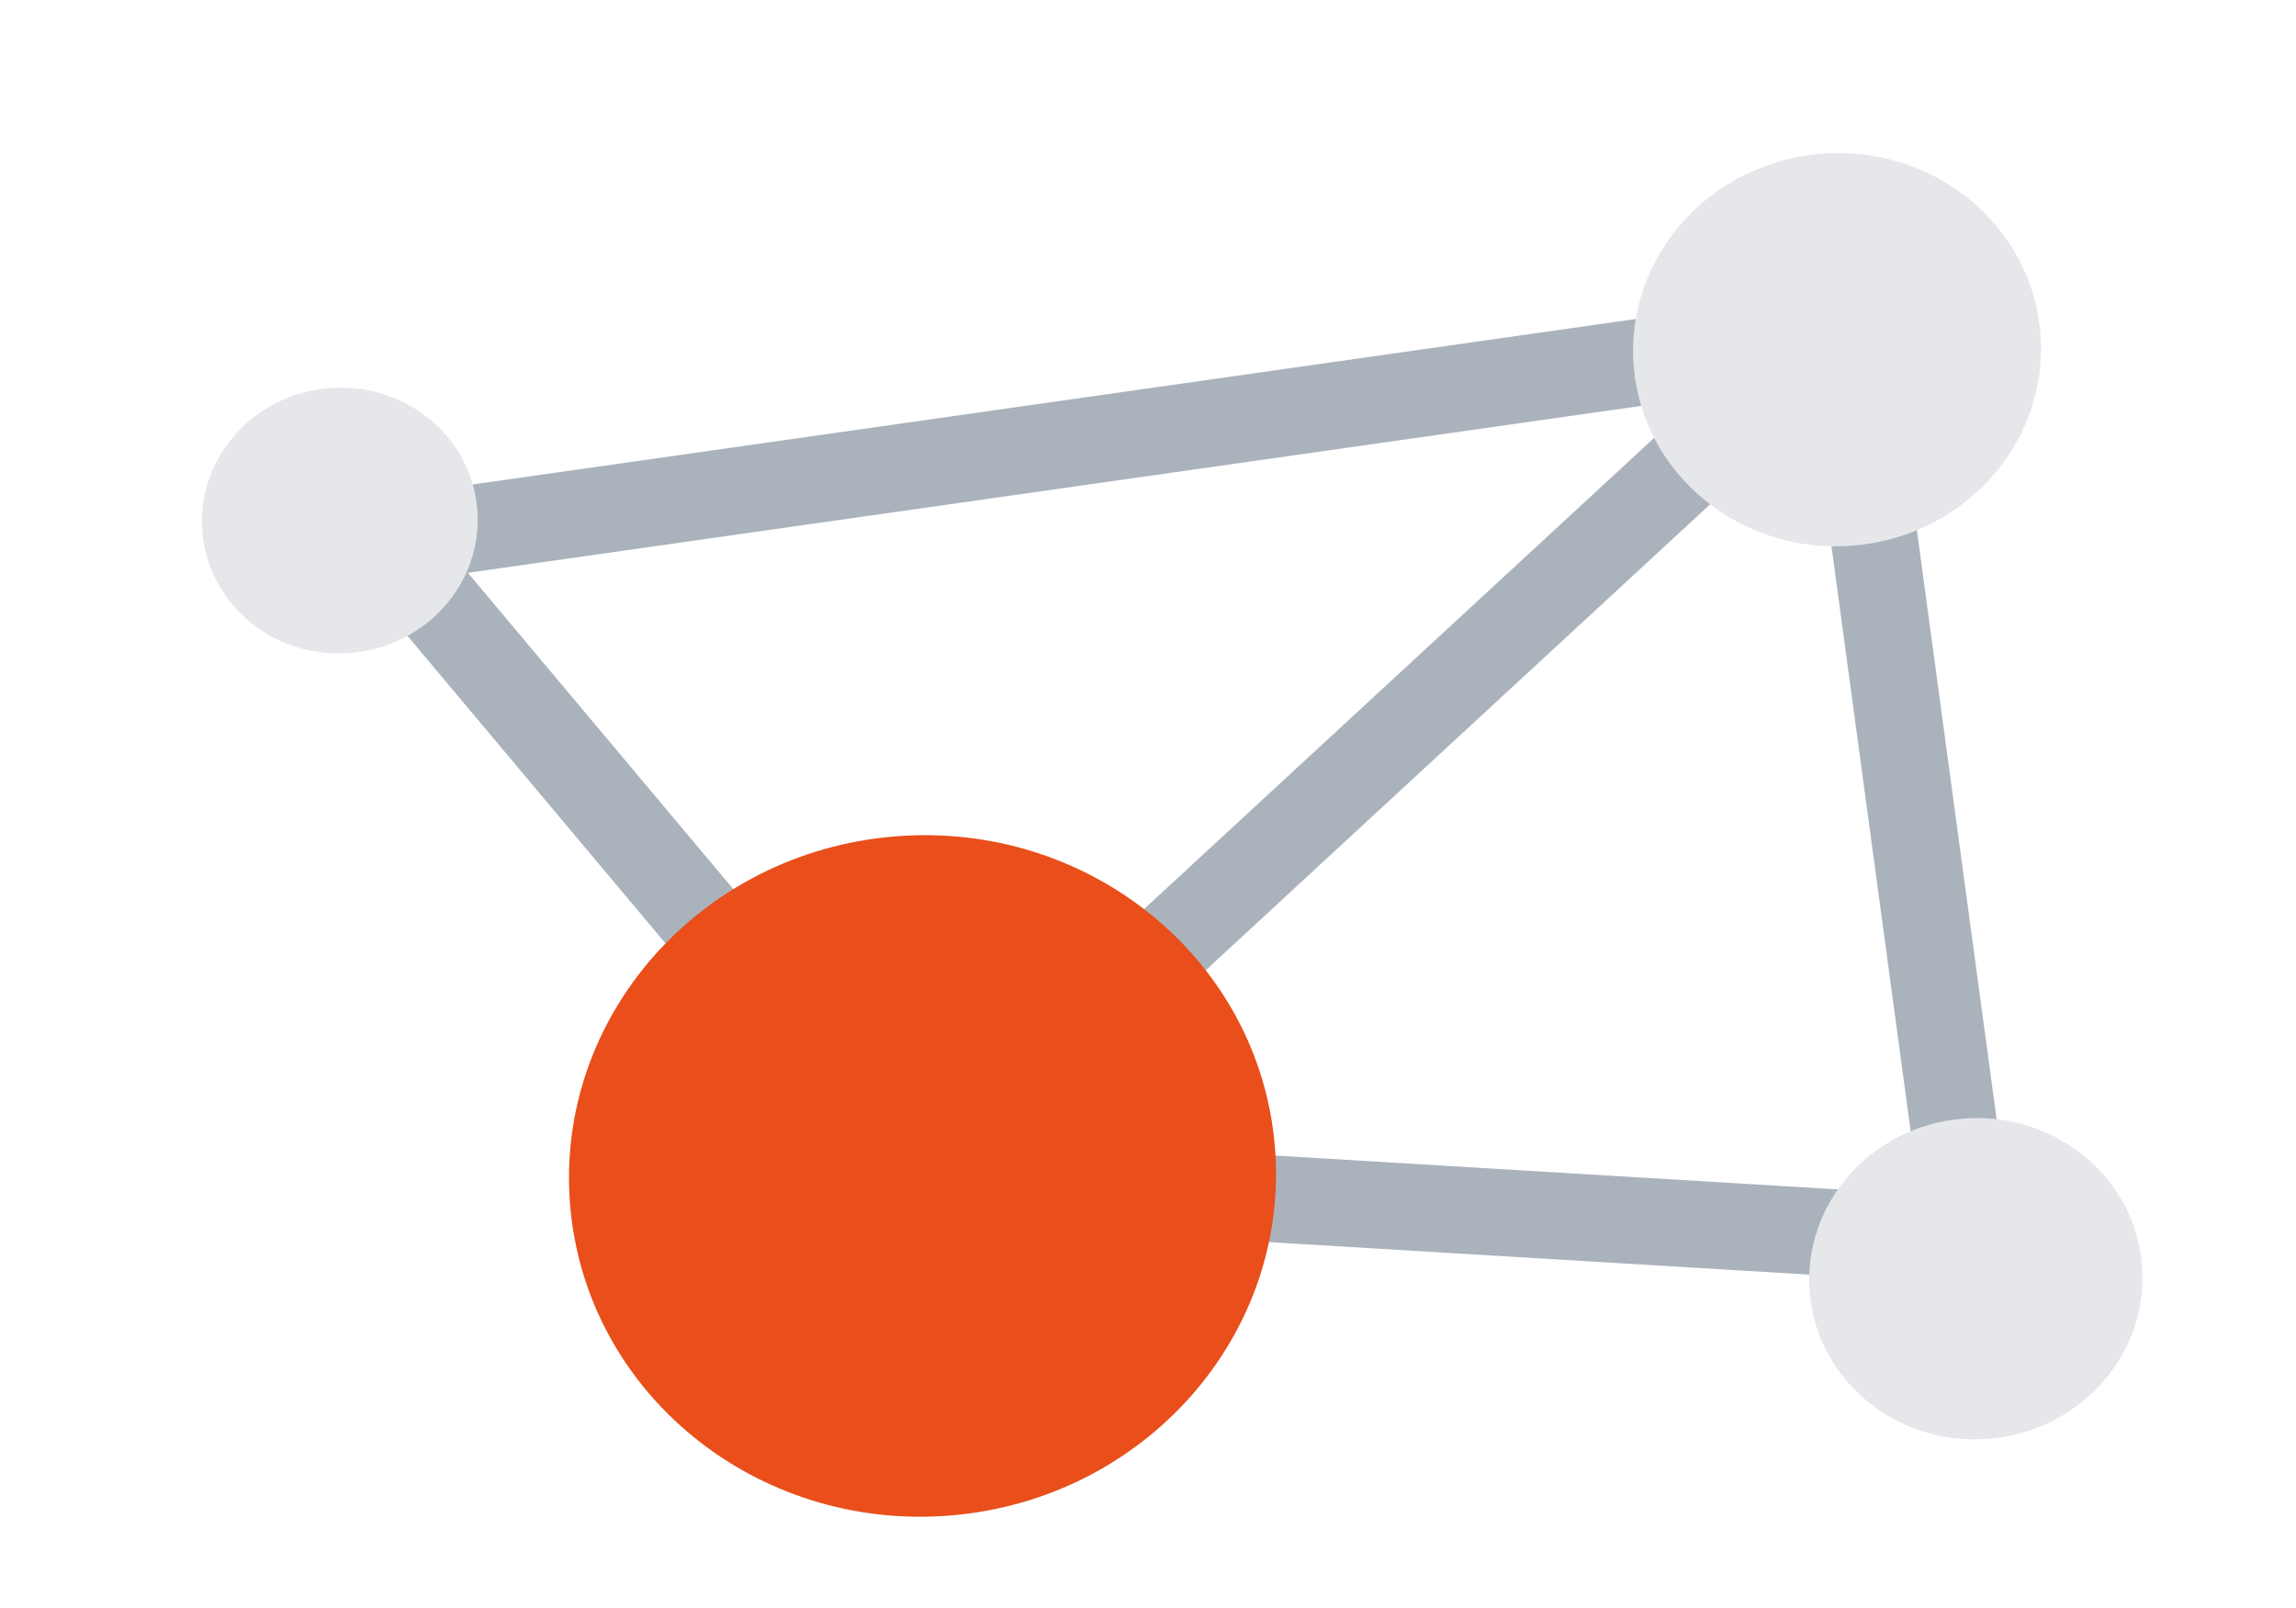
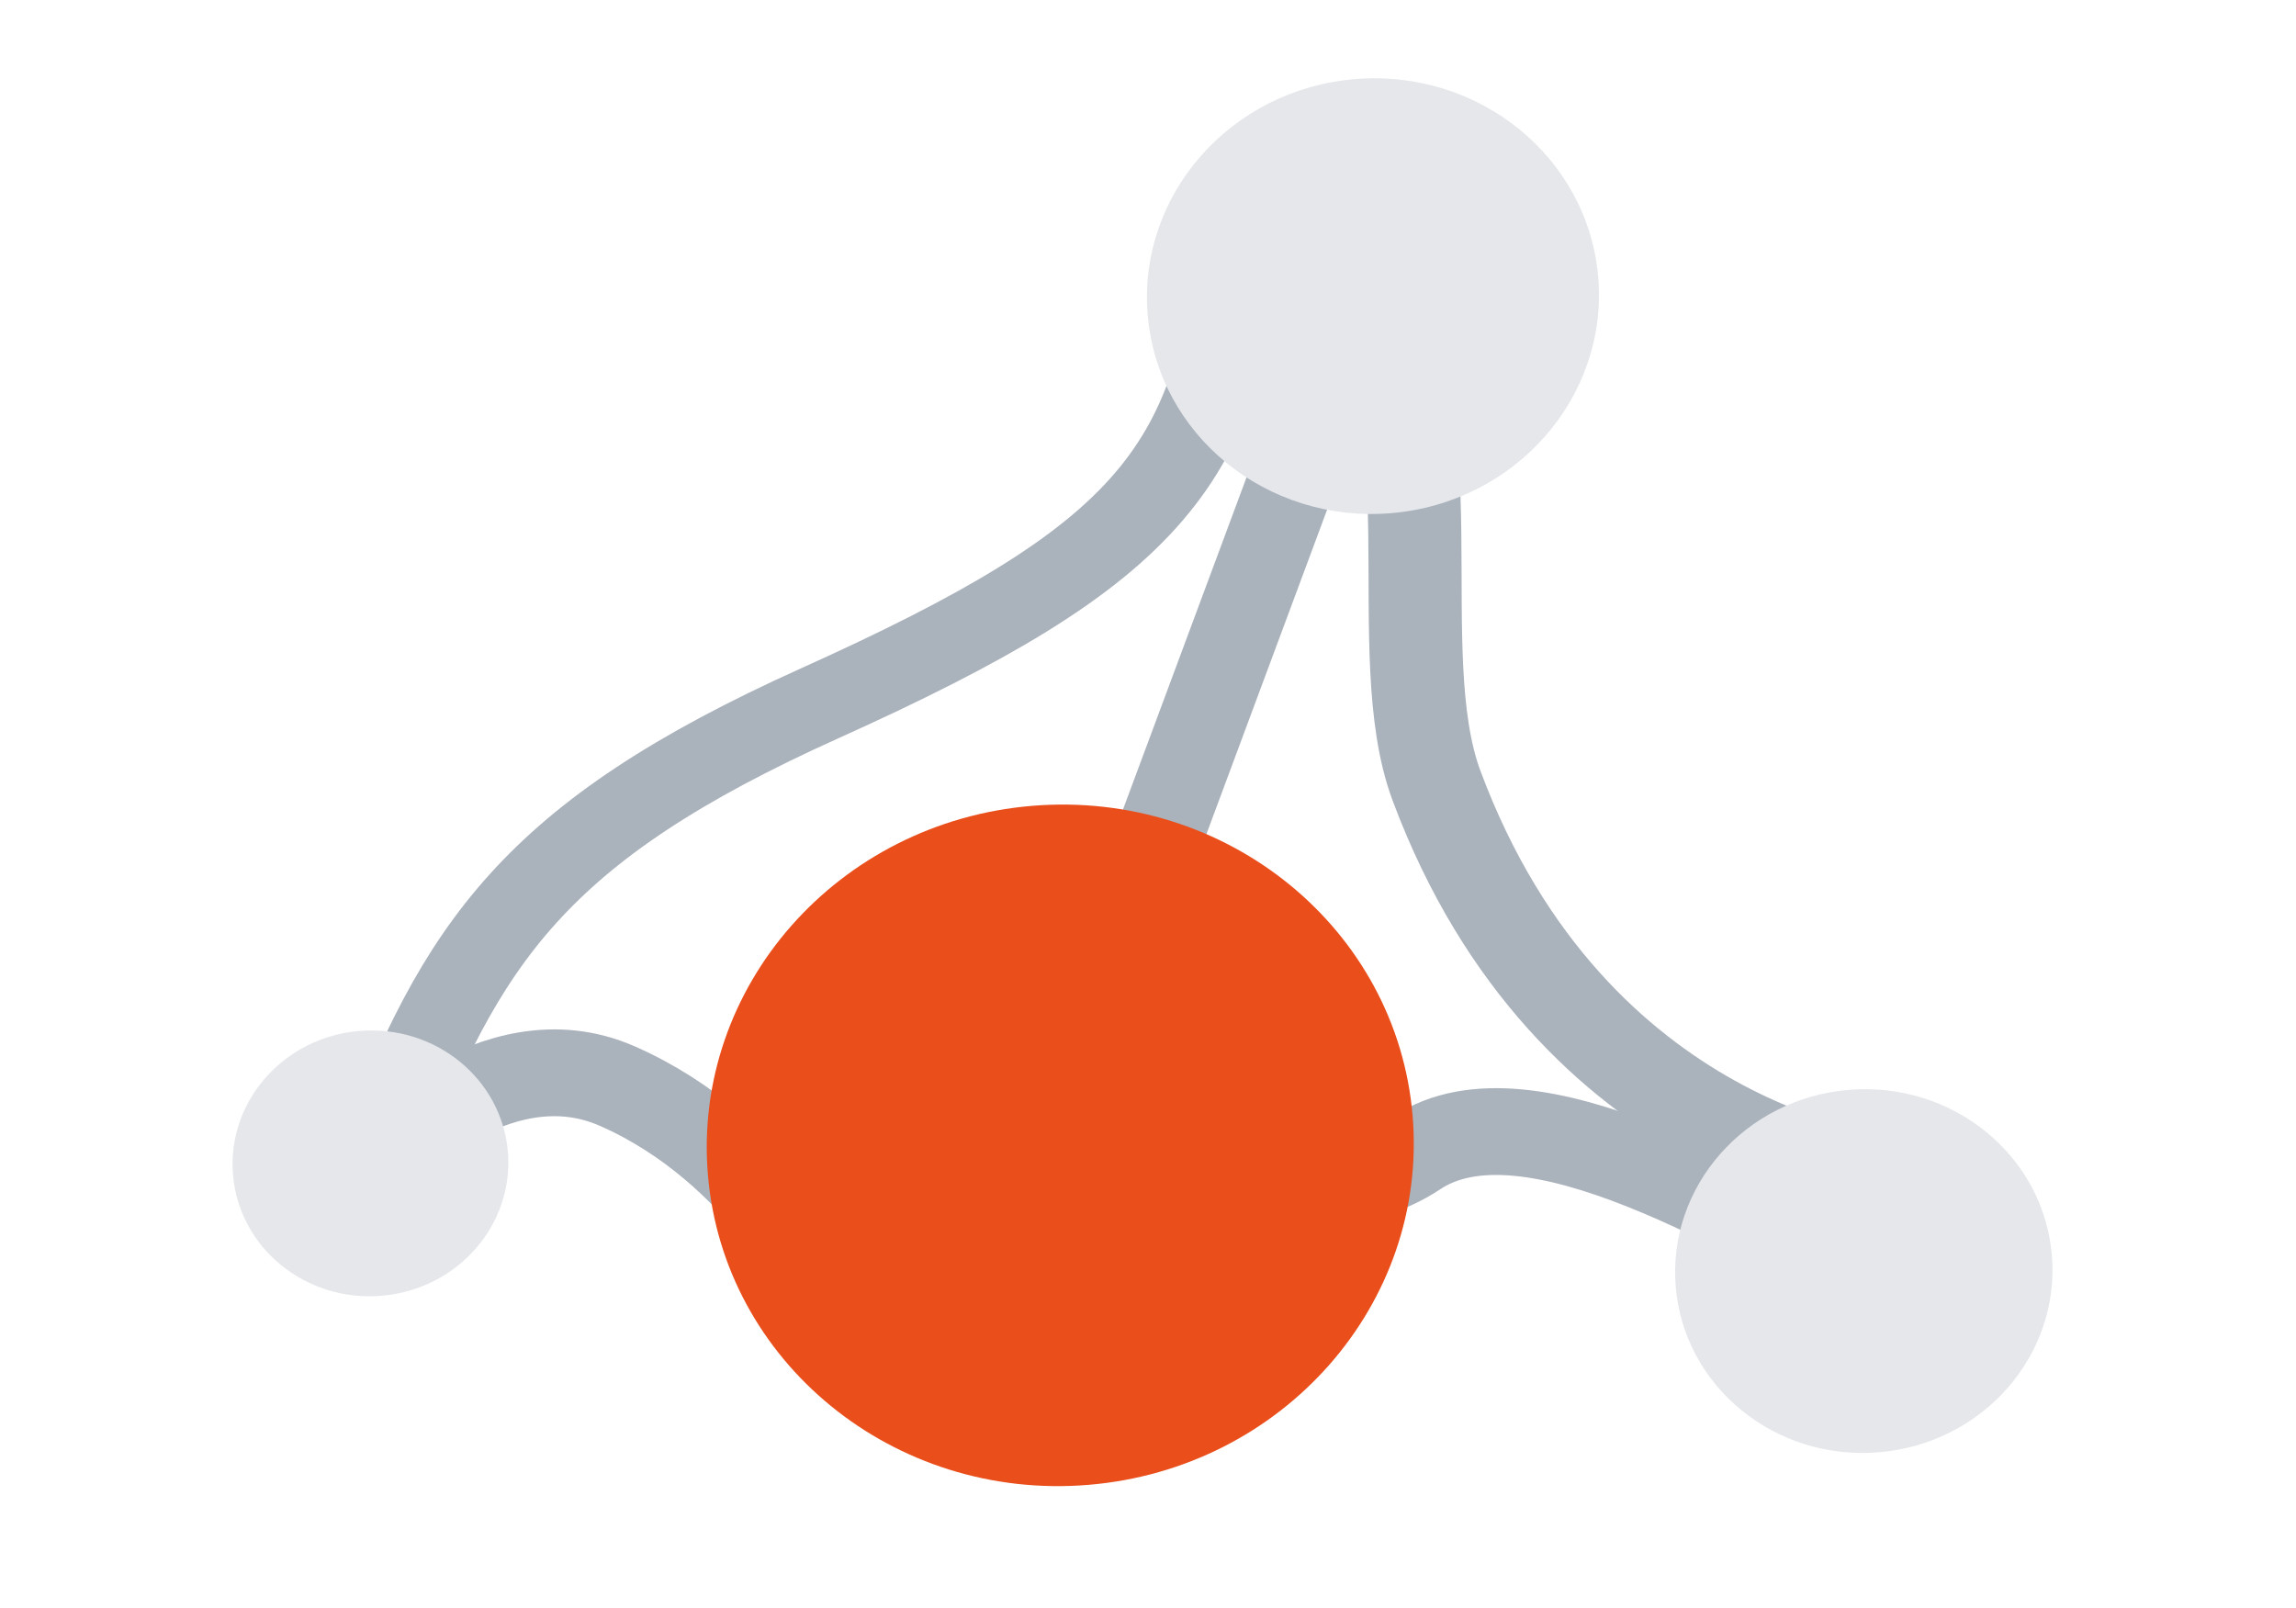
<svg xmlns="http://www.w3.org/2000/svg" width="150px" height="105px" version="1.1" xml:space="preserve" style="fill-rule:evenodd;clip-rule:evenodd;stroke-linecap:square;">
  <g transform="matrix(0.996605,-0.082334,0.082334,0.996605,-676.2618,241.3947)">
-     <g>
-       <path d="M747.347,-103.241L719.228,-142.99" style="fill:none;fill-rule:nonzero;stroke:rgb(170,178,188);stroke-width:5.67px;" />
-       <g transform="matrix(1,0,0,1,17.59237,-18.61474)">
-         <path d="M793.083,-134.582L695.985,-128.856" style="fill:none;fill-rule:nonzero;stroke:rgb(170,178,188);stroke-width:5.67px;" />
-       </g>
-       <path d="M815.537,-90.584L812.315,-152.358" style="fill:none;fill-rule:nonzero;stroke:rgb(170,178,188);stroke-width:5.67px;" />
-       <path d="M805.551,-94.922L747.79,-103.209" style="fill:none;fill-rule:nonzero;stroke:rgb(170,178,188);stroke-width:5.67px;" />
-       <path d="M799.074,-143.801L746.629,-102.813" style="fill:none;fill-rule:nonzero;stroke:rgb(170,178,188);stroke-width:5.67px;" />
+     <g transform="matrix(0.995534,-0,0,0.900228,21.7487,-29.92079)">
+       <path d="M755.087,-149.271C752.768,-131.187 747.359,-125.186 724.898,-116.376C705.501,-108.769 700.166,-101.143 693.627,-85.981" style="fill:none;fill-rule:nonzero;stroke:rgb(170,178,188);stroke-width:5.67px;" />
    </g>
-     <g style="fill:rgb(229,231,235);">
-       <ellipse cx="811.568" cy="-152.243" rx="13.329" ry="12.843" />
-       <ellipse cx="815.607" cy="-91.005" rx="10.89" ry="10.493" />
-       <g transform="matrix(0.789806,0,0,0.789806,150.6313,-32.48413)">
-         <ellipse cx="712.245" cy="-147.745" rx="11.408" ry="10.992" />
-       </g>
+     <g transform="matrix(1.072533,-0,-0,1.00271,-55.81999,3.511331)">
+       <path d="M807.391,-101.291C807.391,-101.291 788.628,-104.846 782.227,-129.172C779.862,-138.159 785.196,-153.29 780.004,-162.051" style="fill:none;fill-rule:nonzero;stroke:rgb(170,178,188);stroke-width:5.67px;" />
    </g>
-     <g transform="matrix(1,0,0,1,-10.78939,9.142703)">
+     <g transform="matrix(1,0,0,1,0.749601,3.072149)">
+       <path d="M809.455,-93.596C800.428,-99.389 786.793,-109.527 779.101,-105.268C771.276,-100.935 755.569,-106.343 755.569,-106.343L740.088,-99.406C740.088,-99.406 736.511,-109.017 727.436,-113.93C719.646,-118.147 711.245,-110.241 711.245,-110.241" style="fill:none;fill-rule:nonzero;stroke:rgb(170,178,188);stroke-width:5.67px;" />
+     </g>
+     <g transform="matrix(1,0,0,1,0.749601,3.072149)">
+       <path d="M780.542,-162.39L755.096,-108.133" style="fill:none;fill-rule:nonzero;stroke:rgb(170,178,188);stroke-width:5.67px;" />
+     </g>
+     <g transform="matrix(1.10794,0,0,1.10794,-117.529,10.4486)">
+       <ellipse cx="811.568" cy="-152.243" rx="13.329" ry="12.843" style="fill:rgb(229,231,235);" />
+     </g>
+     <g transform="matrix(1.13211,0,0,1.13211,-115.0033,10.92164)">
+       <ellipse cx="815.607" cy="-91.005" rx="10.89" ry="10.493" style="fill:rgb(229,231,235);" />
+     </g>
+     <g transform="matrix(0.789806,0,0,0.789806,149.1665,9.537943)">
+       <ellipse cx="712.245" cy="-147.745" rx="11.408" ry="10.992" style="fill:rgb(229,231,235);" />
+     </g>
+     <g transform="matrix(1,0,0,1,-1.65528,7.890504)">
      <ellipse cx="758.368" cy="-112.505" rx="23.1" ry="22.258" style="fill:rgb(233,78,27);" />
    </g>
  </g>
</svg>
